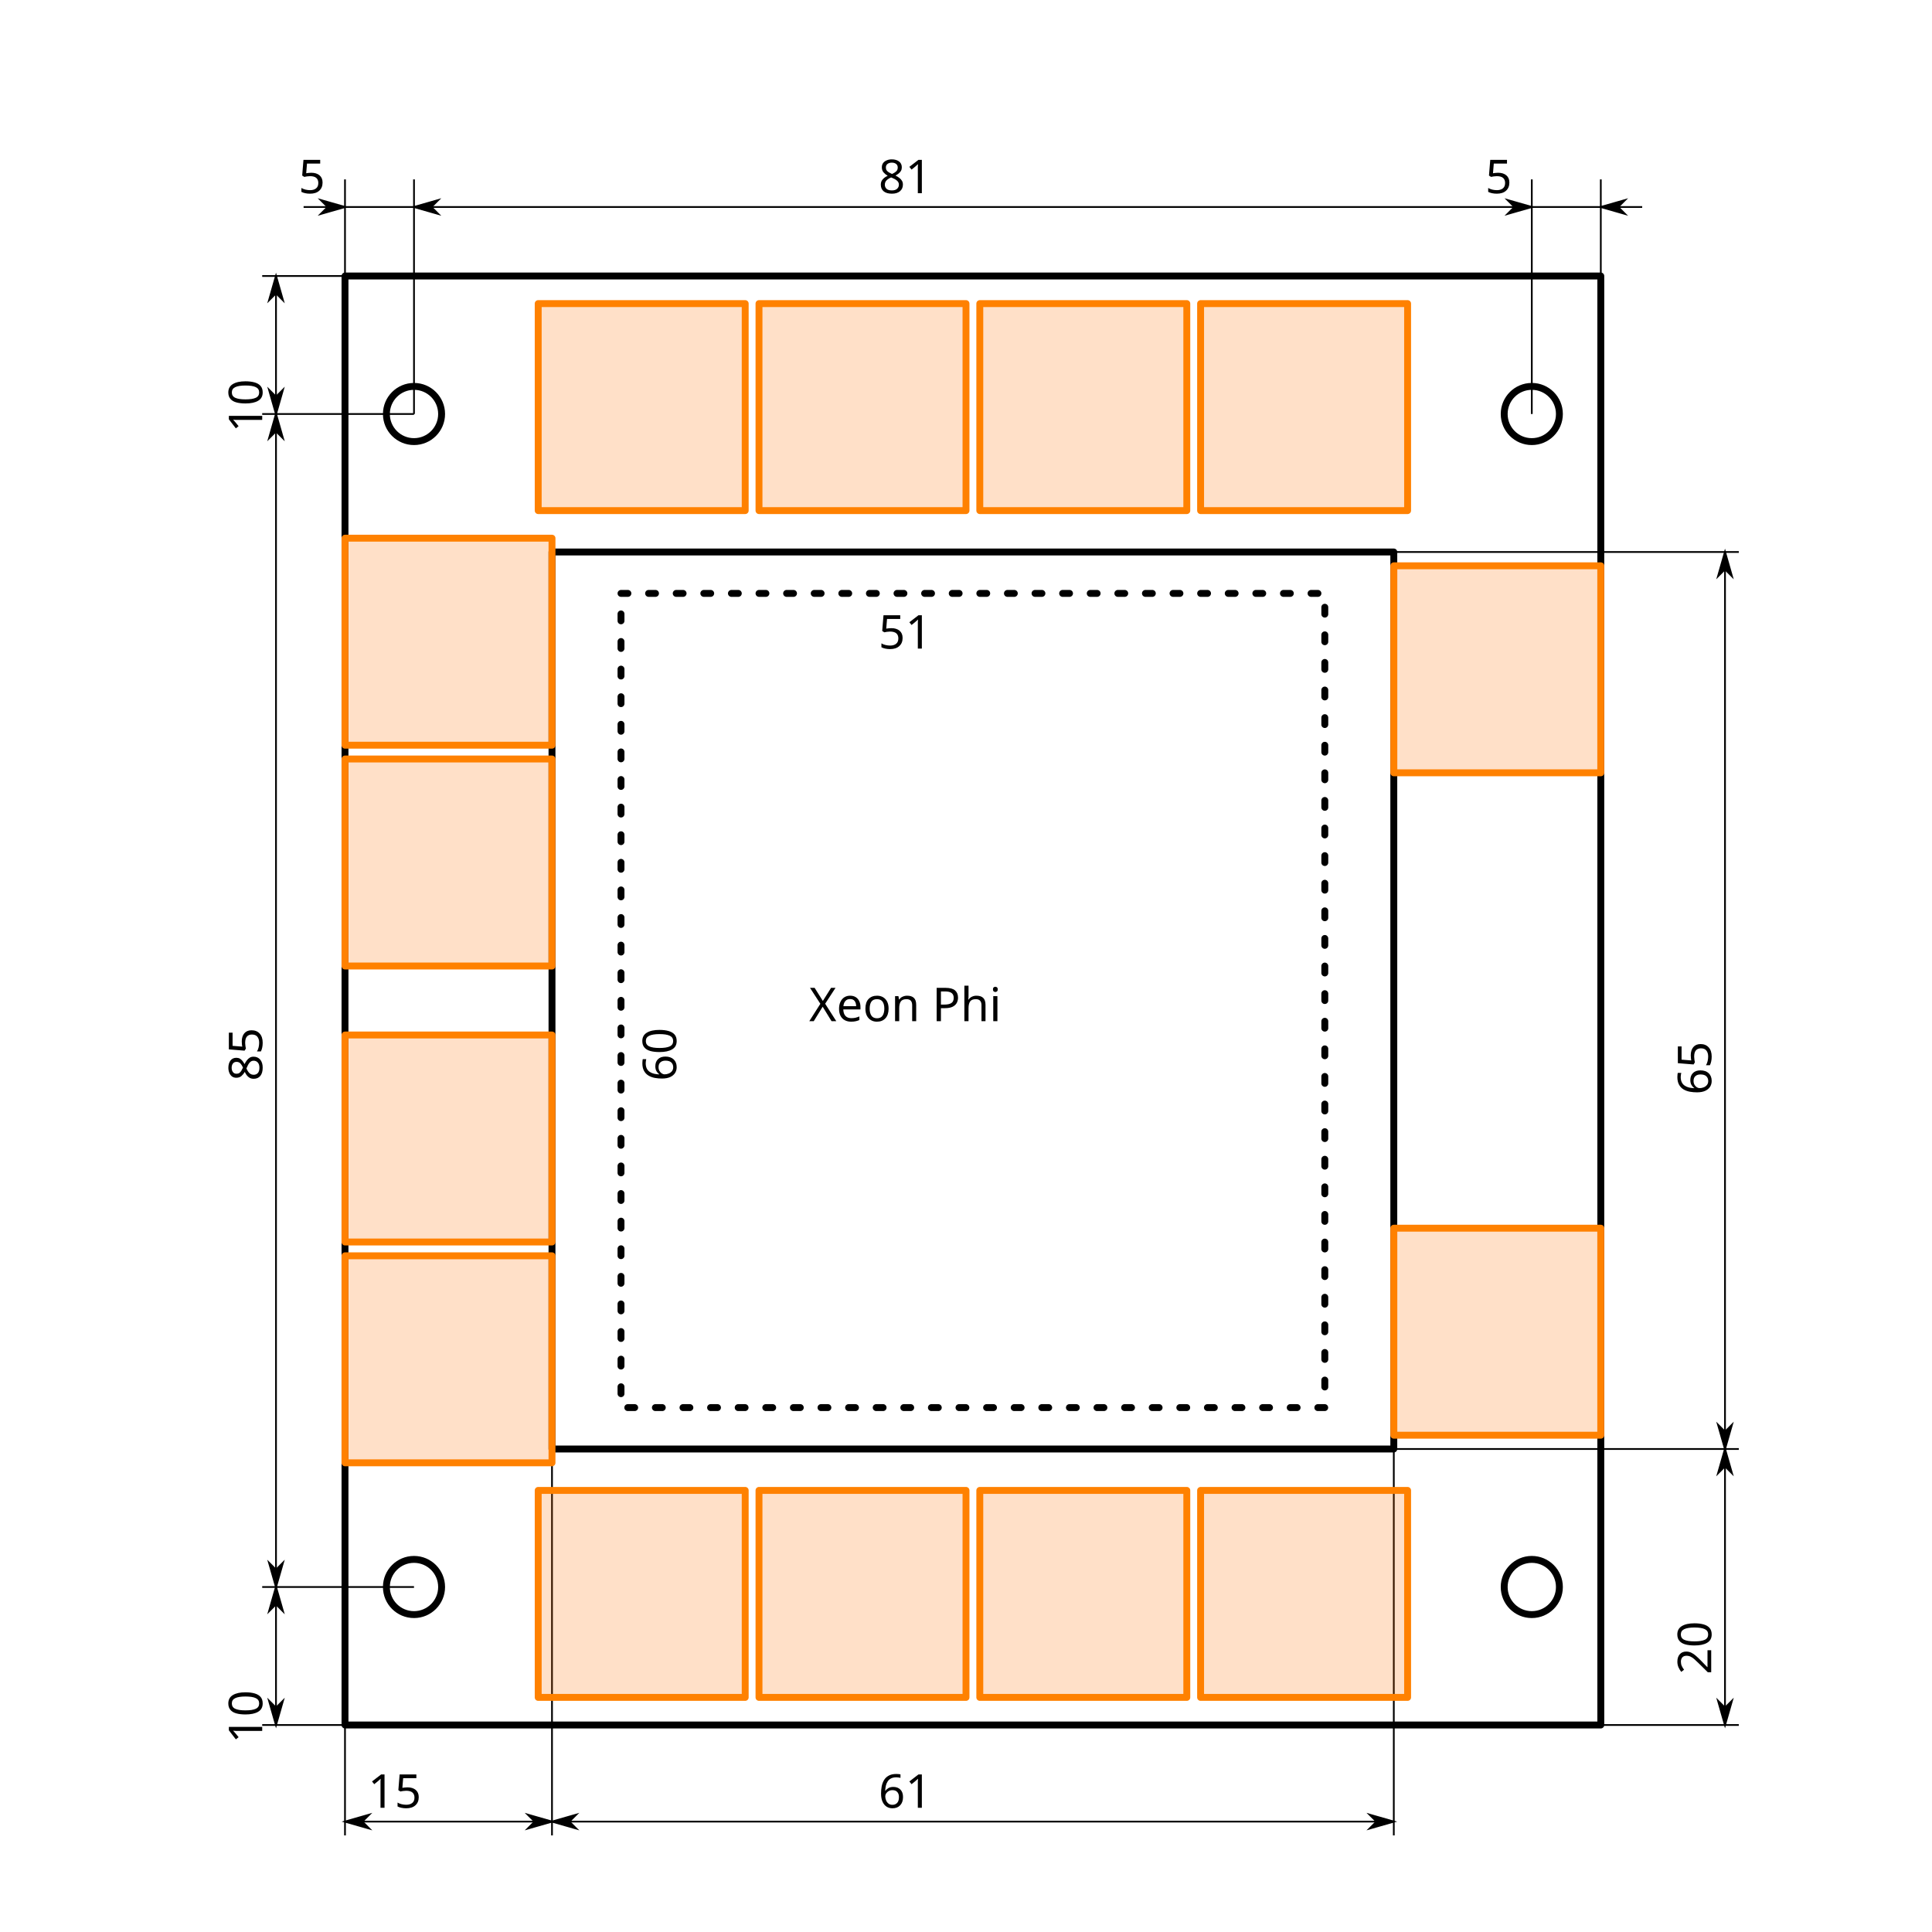
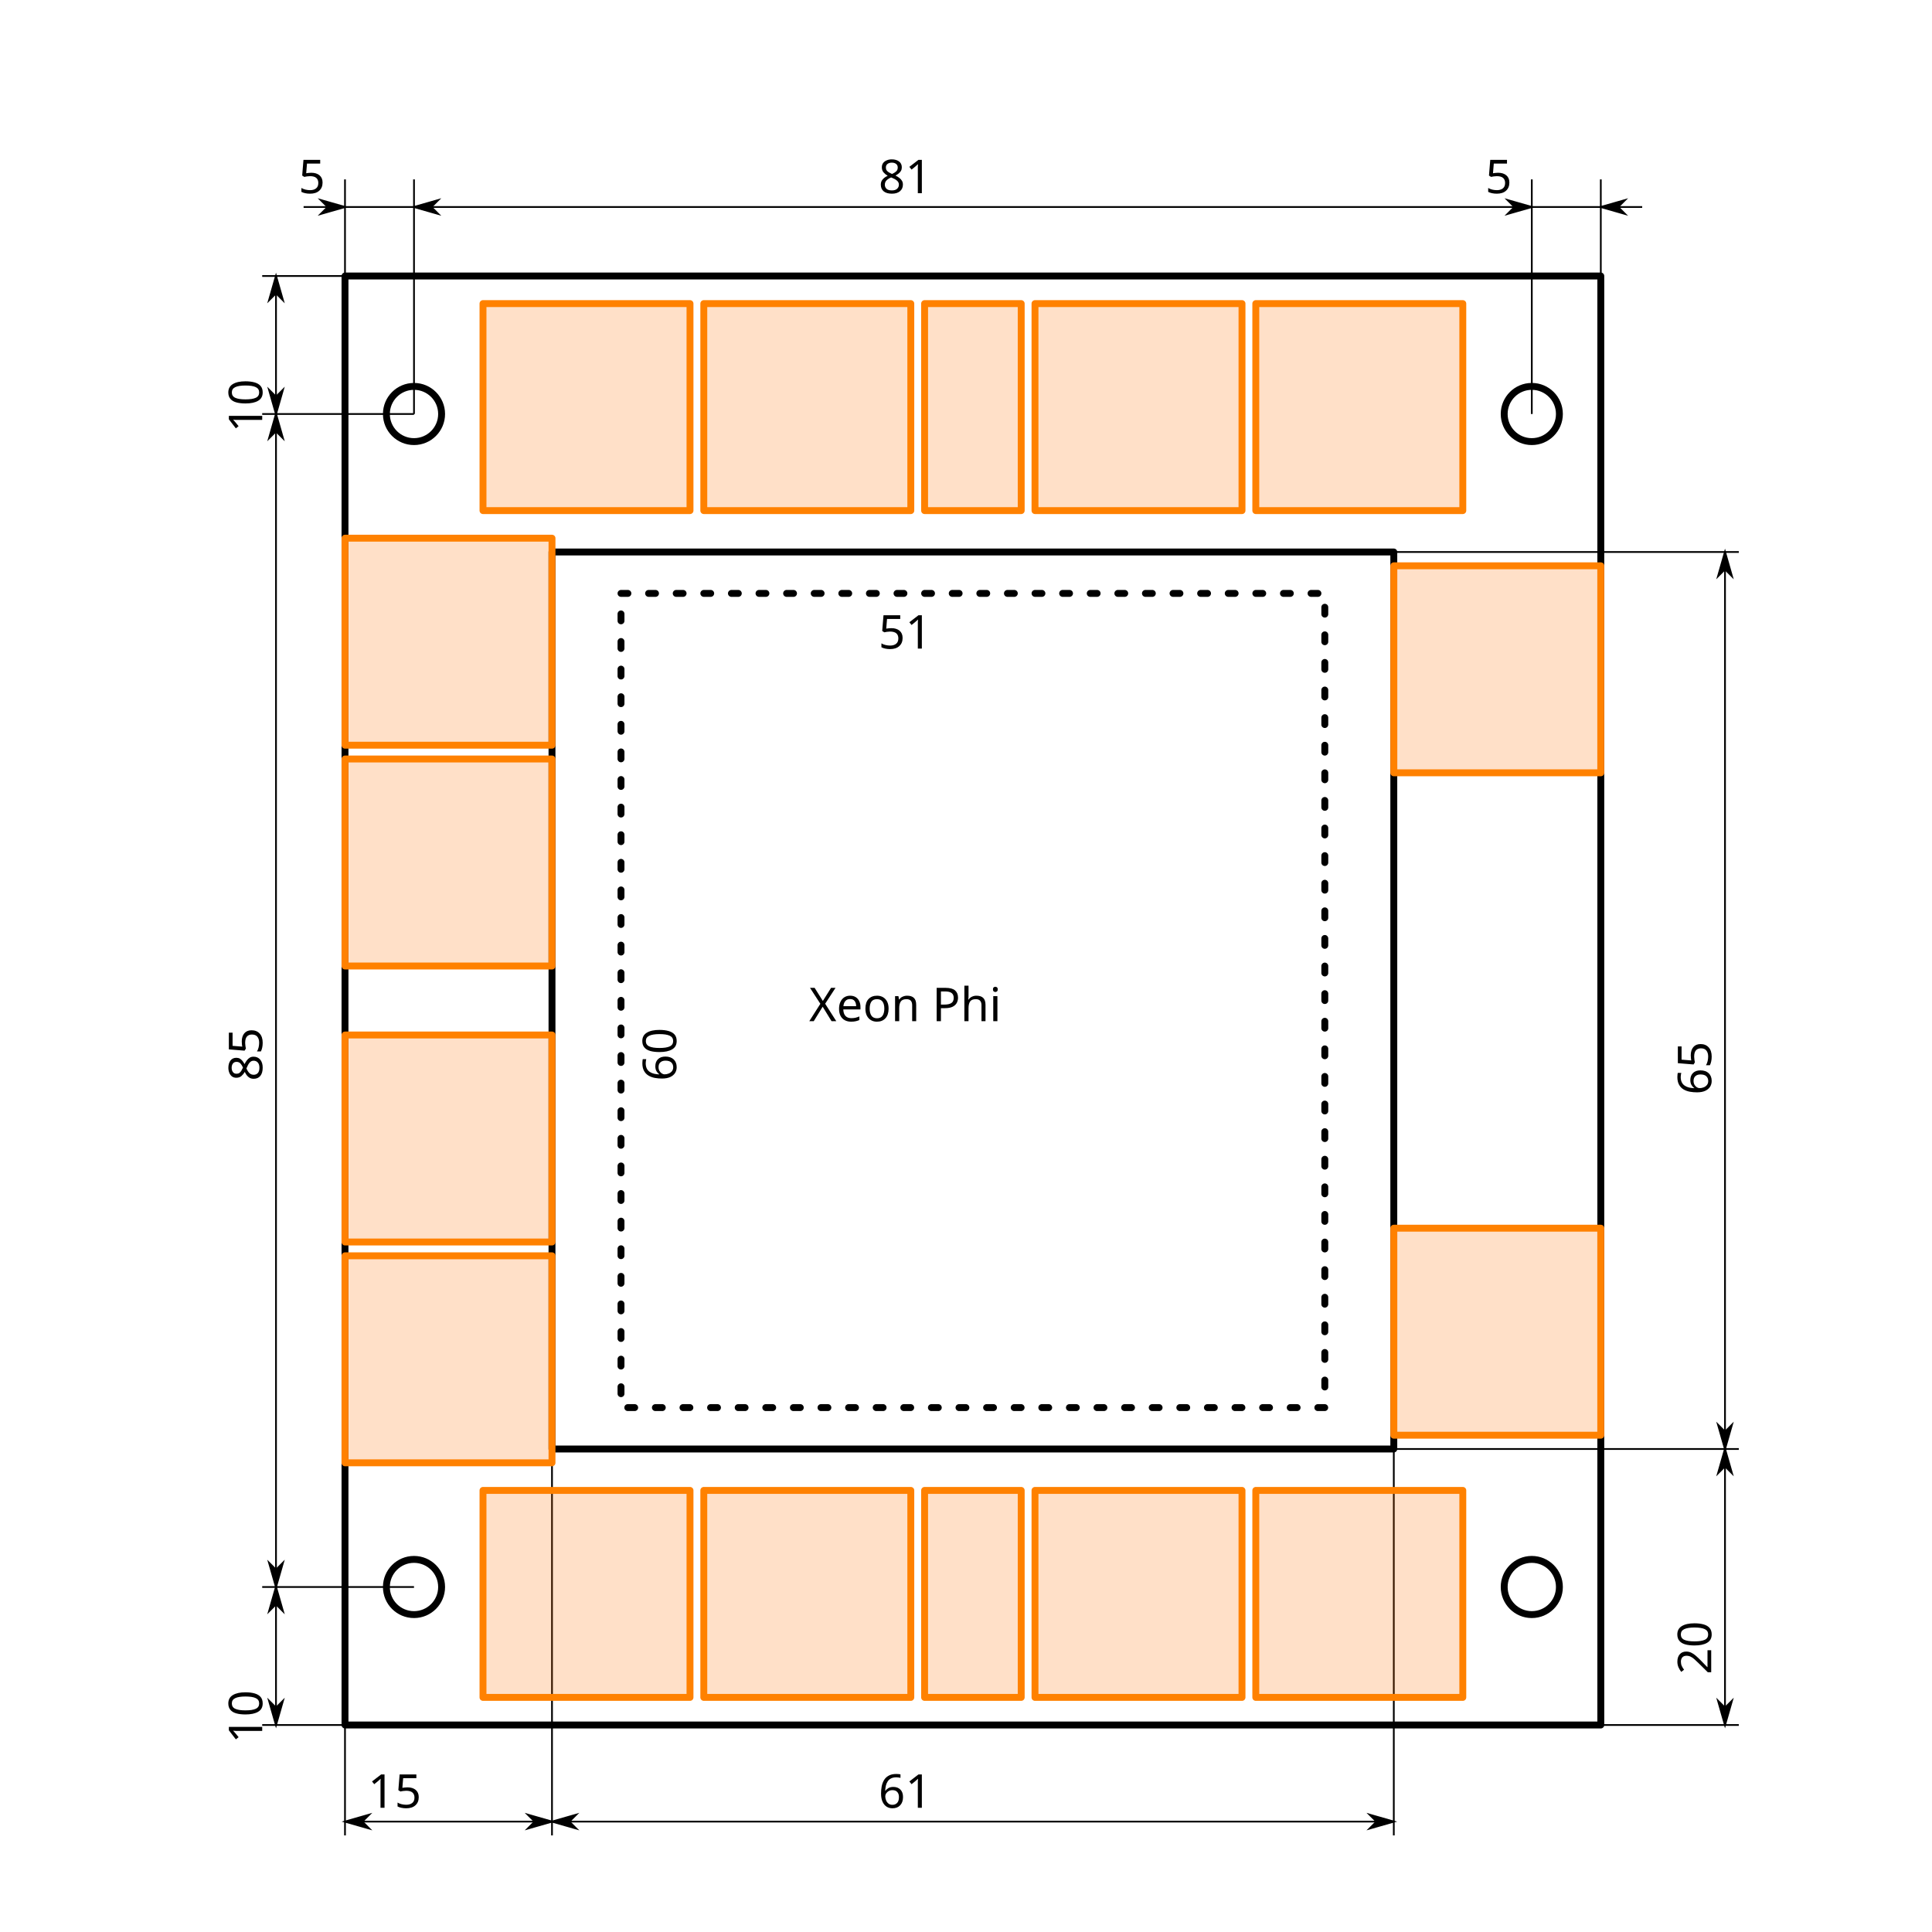
<svg xmlns="http://www.w3.org/2000/svg" xmlns:ns1="http://www.openswatchbook.org/uri/2009/osb" width="496.063" height="496.063" id="svg2" version="1.1">
  <defs id="defs4">
    <linearGradient id="linearGradient5428" ns1:paint="solid">
      <stop style="stop-color:#000000;stop-opacity:1;" offset="0" id="stop5430" />
    </linearGradient>
    <marker orient="auto" refY="0.0" refX="0.0" id="Arrow1Lend" style="overflow:visible;">
      <path id="path3825" d="M 0.0,0.0 L 5.0,-5.0 L -12.5,0.0 L 5.0,5.0 L 0.0,0.0 z " style="fill-rule:evenodd;stroke:#000000;stroke-width:1.0pt;" transform="scale(0.8) rotate(180) translate(12.5,0)" />
    </marker>
    <marker orient="auto" refY="0.0" refX="0.0" id="Arrow1Lstart" style="overflow:visible">
      <path id="path3822" d="M 0.0,0.0 L 5.0,-5.0 L -12.5,0.0 L 5.0,5.0 L 0.0,0.0 z " style="fill-rule:evenodd;stroke:#000000;stroke-width:1.0pt" transform="scale(0.8) translate(12.5,0)" />
    </marker>
    <marker orient="auto" refY="0.0" refX="0.0" id="Arrow1Mend" style="overflow:visible;">
      <path id="path3831" d="M 0.0,0.0 L 5.0,-5.0 L -12.5,0.0 L 5.0,5.0 L 0.0,0.0 z " style="fill-rule:evenodd;stroke:#000000;stroke-width:1.0pt;" transform="scale(0.4) rotate(180) translate(10,0)" />
    </marker>
    <marker orient="auto" refY="0.0" refX="0.0" id="Arrow1Mstart" style="overflow:visible">
      <path id="path3828" d="M 0.0,0.0 L 5.0,-5.0 L -12.5,0.0 L 5.0,5.0 L 0.0,0.0 z " style="fill-rule:evenodd;stroke:#000000;stroke-width:1.0pt" transform="scale(0.4) translate(10,0)" />
    </marker>
    <marker orient="auto" refY="0" refX="0" id="Arrow1Lstart-1" style="overflow:visible">
      <path id="path3822-7" d="M 0,0 5,-5 -12.5,0 5,5 0,0 z" style="fill-rule:evenodd;stroke:#000000;stroke-width:1pt" transform="matrix(0.8,0,0,0.8,10,0)" />
    </marker>
    <marker orient="auto" refY="0" refX="0" id="Arrow1Lend-5" style="overflow:visible">
      <path id="path3825-5" d="M 0,0 5,-5 -12.5,0 5,5 0,0 z" style="fill-rule:evenodd;stroke:#000000;stroke-width:1pt" transform="matrix(-0.8,0,0,-0.8,-10,0)" />
    </marker>
    <marker orient="auto" refY="0" refX="0" id="Arrow1Lstart-9" style="overflow:visible">
      <path id="path3822-6" d="M 0,0 5,-5 -12.5,0 5,5 0,0 z" style="fill-rule:evenodd;stroke:#000000;stroke-width:1pt" transform="matrix(0.8,0,0,0.8,10,0)" />
    </marker>
    <marker orient="auto" refY="0" refX="0" id="Arrow1Lend-55" style="overflow:visible">
      <path id="path3825-3" d="M 0,0 5,-5 -12.5,0 5,5 0,0 z" style="fill-rule:evenodd;stroke:#000000;stroke-width:1pt" transform="matrix(-0.8,0,0,-0.8,-10,0)" />
    </marker>
    <marker orient="auto" refY="0" refX="0" id="Arrow1Lstart-2" style="overflow:visible">
      <path id="path3822-8" d="M 0,0 5,-5 -12.5,0 5,5 0,0 z" style="fill-rule:evenodd;stroke:#000000;stroke-width:1pt" transform="matrix(0.8,0,0,0.8,10,0)" />
    </marker>
    <marker orient="auto" refY="0" refX="0" id="Arrow1Lend-7" style="overflow:visible">
      <path id="path3825-4" d="M 0,0 5,-5 -12.5,0 5,5 0,0 z" style="fill-rule:evenodd;stroke:#000000;stroke-width:1pt" transform="matrix(-0.8,0,0,-0.8,-10,0)" />
    </marker>
    <marker orient="auto" refY="0" refX="0" id="Arrow1Lstart-21" style="overflow:visible">
      <path id="path3822-3" d="M 0,0 5,-5 -12.5,0 5,5 0,0 z" style="fill-rule:evenodd;stroke:#000000;stroke-width:1pt" transform="matrix(0.8,0,0,0.8,10,0)" />
    </marker>
    <marker orient="auto" refY="0" refX="0" id="Arrow1Lend-3" style="overflow:visible">
      <path id="path3825-0" d="M 0,0 5,-5 -12.5,0 5,5 0,0 z" style="fill-rule:evenodd;stroke:#000000;stroke-width:1pt" transform="matrix(-0.8,0,0,-0.8,-10,0)" />
    </marker>
    <marker orient="auto" refY="0" refX="0" id="Arrow1Lend-6" style="overflow:visible">
      <path id="path3825-9" d="M 0,0 5,-5 -12.5,0 5,5 0,0 z" style="fill-rule:evenodd;stroke:#000000;stroke-width:1pt" transform="matrix(-0.8,0,0,-0.8,-10,0)" />
    </marker>
    <marker orient="auto" refY="0" refX="0" id="Arrow1Lstart-5" style="overflow:visible">
      <path id="path3822-61" d="M 0,0 5,-5 -12.5,0 5,5 0,0 z" style="fill-rule:evenodd;stroke:#000000;stroke-width:1pt" transform="matrix(0.8,0,0,0.8,10,0)" />
    </marker>
    <marker orient="auto" refY="0" refX="0" id="Arrow1Lend-8" style="overflow:visible">
      <path id="path3825-93" d="M 0,0 5,-5 -12.5,0 5,5 0,0 z" style="fill-rule:evenodd;stroke:#000000;stroke-width:1pt" transform="matrix(-0.8,0,0,-0.8,-10,0)" />
    </marker>
    <marker orient="auto" refY="0" refX="0" id="Arrow1Lstart-7" style="overflow:visible">
      <path id="path3822-80" d="M 0,0 5,-5 -12.5,0 5,5 0,0 z" style="fill-rule:evenodd;stroke:#000000;stroke-width:1pt" transform="matrix(0.8,0,0,0.8,10,0)" />
    </marker>
    <marker orient="auto" refY="0" refX="0" id="Arrow1Lend-83" style="overflow:visible">
      <path id="path3825-30" d="M 0,0 5,-5 -12.5,0 5,5 0,0 z" style="fill-rule:evenodd;stroke:#000000;stroke-width:1pt" transform="matrix(-0.8,0,0,-0.8,-10,0)" />
    </marker>
    <marker orient="auto" refY="0" refX="0" id="Arrow1Lstart-56" style="overflow:visible">
      <path id="path3822-31" d="M 0,0 5,-5 -12.5,0 5,5 0,0 z" style="fill-rule:evenodd;stroke:#000000;stroke-width:1pt" transform="matrix(0.8,0,0,0.8,10,0)" />
    </marker>
    <marker orient="auto" refY="0" refX="0" id="Arrow1Lend-0" style="overflow:visible">
      <path id="path3825-7" d="M 0,0 5,-5 -12.5,0 5,5 0,0 z" style="fill-rule:evenodd;stroke:#000000;stroke-width:1pt" transform="matrix(-0.8,0,0,-0.8,-10,0)" />
    </marker>
    <marker orient="auto" refY="0" refX="0" id="Arrow1Lstart-4" style="overflow:visible">
      <path id="path3822-5" d="M 0,0 5,-5 -12.5,0 5,5 0,0 z" style="fill-rule:evenodd;stroke:#000000;stroke-width:1pt" transform="matrix(0.8,0,0,0.8,10,0)" />
    </marker>
    <marker orient="auto" refY="0" refX="0" id="Arrow1Lend-1" style="overflow:visible">
      <path id="path3825-53" d="M 0,0 5,-5 -12.5,0 5,5 0,0 z" style="fill-rule:evenodd;stroke:#000000;stroke-width:1pt" transform="matrix(-0.8,0,0,-0.8,-10,0)" />
    </marker>
  </defs>
  <g id="layer1" transform="translate(0,-556.2992)">
    <path style="color:#000000;fill:none;stroke:#000000;stroke-width:1.772;stroke-linecap:round;stroke-linejoin:round;stroke-miterlimit:4;stroke-opacity:1;stroke-dashoffset:0;marker:none;visibility:visible;display:inline;overflow:visible;enable-background:accumulate" d="m 88.583,627.165 322.441,0 0,372.047 -322.441,0 z" id="rect2987" />
    <path style="color:#000000;fill:none;stroke:#000000;stroke-width:1.772;stroke-linecap:round;stroke-linejoin:round;stroke-miterlimit:4;stroke-opacity:1;stroke-dashoffset:0;marker:none;visibility:visible;display:inline;overflow:visible;enable-background:accumulate" d="m 141.732,698.031 216.142,-10e-6 0,230.315 -216.142,0 z" id="rect2987-5" />
    <path style="color:#000000;fill:none;stroke:#000000;stroke-width:1.772;stroke-linecap:round;stroke-linejoin:round;stroke-miterlimit:4;stroke-opacity:1;stroke-dasharray:none;stroke-dashoffset:0;marker:none;visibility:visible;display:inline;overflow:visible;enable-background:accumulate" id="path3777" d="m 113.386,106.299 c 0,3.914 -3.173,7.087 -7.087,7.087 -3.914,0 -7.087,-3.173 -7.087,-7.087 0,-3.914 3.173,-7.087 7.087,-7.087 3.914,0 7.087,3.173 7.087,7.087 z" transform="translate(3.0449995e-6,556.2992)" />
    <path style="color:#000000;fill:none;stroke:#000000;stroke-width:1.772;stroke-linecap:round;stroke-linejoin:round;stroke-miterlimit:4;stroke-opacity:1;stroke-dasharray:none;stroke-dashoffset:0;marker:none;visibility:visible;display:inline;overflow:visible;enable-background:accumulate" id="path3777-9" d="m 113.386,106.299 c 0,3.914 -3.173,7.087 -7.087,7.087 -3.914,0 -7.087,-3.173 -7.087,-7.087 0,-3.914 3.173,-7.087 7.087,-7.087 3.914,0 7.087,3.173 7.087,7.087 z" transform="translate(287.0079,556.2992)" />
    <path style="fill:none;stroke:#000000;stroke-width:0.443;stroke-linecap:butt;stroke-linejoin:miter;stroke-miterlimit:4;stroke-opacity:1;stroke-dasharray:none" d="m 106.299,602.362 0,60.236" id="path3797" />
    <path style="fill:none;stroke:#000000;stroke-width:0.443;stroke-linecap:butt;stroke-linejoin:miter;stroke-miterlimit:4;stroke-opacity:1;stroke-dasharray:none" d="m 393.307,602.362 0,60.236" id="path3797-3" />
    <path style="fill:none;stroke:#000000;stroke-width:0.443;stroke-linecap:butt;stroke-linejoin:miter;stroke-miterlimit:4;stroke-opacity:1;stroke-dasharray:none;color:#000000;stroke-dashoffset:0;marker:none;marker-start:url(#Arrow1Lstart);marker-end:url(#Arrow1Lend);visibility:visible;display:inline;overflow:visible;enable-background:accumulate" d="m 106.299,609.449 287.008,0" id="path3797-8" />
    <path style="color:#000000;fill:none;stroke:#000000;stroke-width:1.772;stroke-linecap:round;stroke-linejoin:round;stroke-miterlimit:4;stroke-opacity:1;stroke-dasharray:none;stroke-dashoffset:0;marker:none;visibility:visible;display:inline;overflow:visible;enable-background:accumulate" id="path3777-2" d="m 113.386,106.299 c 0,3.914 -3.173,7.087 -7.087,7.087 -3.914,0 -7.087,-3.173 -7.087,-7.087 0,-3.914 3.173,-7.087 7.087,-7.087 3.914,0 7.087,3.173 7.087,7.087 z" transform="translate(3.0036987e-6,857.4803)" />
    <path style="color:#000000;fill:none;stroke:#000000;stroke-width:1.772;stroke-linecap:round;stroke-linejoin:round;stroke-miterlimit:4;stroke-opacity:1;stroke-dasharray:none;stroke-dashoffset:0;marker:none;visibility:visible;display:inline;overflow:visible;enable-background:accumulate" id="path3777-9-9" d="m 113.386,106.299 c 0,3.914 -3.173,7.087 -7.087,7.087 -3.914,0 -7.087,-3.173 -7.087,-7.087 0,-3.914 3.173,-7.087 7.087,-7.087 3.914,0 7.087,3.173 7.087,7.087 z" transform="translate(287.0079,857.4803)" />
    <path style="fill:none;stroke:#000000;stroke-width:0.443;stroke-linecap:butt;stroke-linejoin:miter;stroke-miterlimit:4;stroke-opacity:1;stroke-dasharray:none" d="m 67.323,662.598 38.976,0" id="path3797-6" />
    <path style="color:#000000;fill:none;stroke:#000000;stroke-width:0.443;stroke-linecap:butt;stroke-linejoin:miter;stroke-miterlimit:4;stroke-opacity:1;stroke-dasharray:none;stroke-dashoffset:0;marker:none;marker-start:url(#Arrow1Lstart);marker-end:url(#Arrow1Lend);visibility:visible;display:inline;overflow:visible;enable-background:accumulate" d="m 70.866,662.598 0,301.181" id="path3797-8-1" />
    <path style="fill:none;stroke:#000000;stroke-width:0.443;stroke-linecap:butt;stroke-linejoin:miter;stroke-miterlimit:4;stroke-opacity:1;stroke-dasharray:none" d="m 67.323,963.78 38.976,0" id="path3797-6-3" />
    <text xml:space="preserve" style="font-size:24px;font-style:normal;font-weight:normal;text-align:center;line-height:125%;letter-spacing:0px;word-spacing:0px;text-anchor:middle;fill:#000000;fill-opacity:1;stroke:none;font-family:Sans" x="248.031" y="605.906" id="text3929">
      <tspan id="tspan3931" x="248.031" y="605.906" style="font-size:12px;text-align:center;text-anchor:middle">81</tspan>
    </text>
    <text xml:space="preserve" style="font-size:24px;font-style:normal;font-weight:normal;text-align:center;line-height:125%;letter-spacing:0px;word-spacing:0px;text-anchor:middle;fill:#000000;fill-opacity:1;stroke:none;font-family:Sans" x="-811.417" y="67.323" id="text3929-2" transform="matrix(0,-1,1,0,0,0)">
      <tspan id="tspan3931-0" x="-811.417" y="67.323" style="font-size:12px;text-align:center;text-anchor:middle">85</tspan>
    </text>
    <text xml:space="preserve" style="font-size:24px;font-style:normal;font-weight:normal;text-align:center;line-height:125%;letter-spacing:0px;word-spacing:0px;text-anchor:middle;fill:#000000;fill-opacity:1;stroke:none;font-family:Sans" x="-814.961" y="439.37" id="text3929-2-5" transform="matrix(0,-1,1,0,0,0)">
      <tspan id="tspan3931-0-7" x="-814.961" y="439.37" style="font-size:12px;text-align:center;text-anchor:middle">65</tspan>
    </text>
    <path style="color:#000000;fill:none;stroke:#000000;stroke-width:1.772;stroke-linecap:round;stroke-linejoin:round;stroke-miterlimit:4;stroke-opacity:1;stroke-dasharray:1.772, 5.315;stroke-dashoffset:0;marker:none;visibility:visible;display:inline;overflow:visible;enable-background:accumulate" d="m 159.449,708.661 180.709,0 0,209.055 -180.709,0 z" id="rect2987-5-4" />
    <text xml:space="preserve" style="font-size:24px;font-style:normal;font-weight:normal;text-align:center;line-height:125%;letter-spacing:0px;word-spacing:0px;text-anchor:middle;fill:#000000;fill-opacity:1;stroke:none;font-family:Sans" x="-811.417" y="173.622" id="text3929-2-5-3" transform="matrix(0,-1,1,0,0,0)">
      <tspan id="tspan3931-0-7-2" x="-811.417" y="173.622" style="font-size:12px;text-align:center;text-anchor:middle">60</tspan>
    </text>
    <text xml:space="preserve" style="font-size:24px;font-style:normal;font-weight:normal;text-align:center;line-height:125%;letter-spacing:0px;word-spacing:0px;text-anchor:middle;fill:#000000;fill-opacity:1;stroke:none;font-family:Sans" x="248.031" y="722.835" id="text3929-26-0">
      <tspan id="tspan3931-8-8" x="248.031" y="722.835" style="font-size:12px;text-align:center;text-anchor:middle">51</tspan>
    </text>
    <text xml:space="preserve" style="font-size:24px;font-style:normal;font-weight:normal;text-align:center;line-height:125%;letter-spacing:0px;word-spacing:0px;text-anchor:middle;fill:#000000;fill-opacity:1;stroke:none;font-family:Sans" x="248.031" y="818.504" id="text3929-26-0-1">
      <tspan id="tspan3931-8-8-1" x="248.031" y="818.504" style="font-size:12px;text-align:center;text-anchor:middle">Xeon Phi</tspan>
    </text>
    <path style="fill:none;stroke:#000000;stroke-width:0.443;stroke-linecap:butt;stroke-linejoin:miter;stroke-miterlimit:4;stroke-opacity:1;stroke-dasharray:none" d="m 67.323,627.165 21.26,0" id="path3797-6-1" />
    <path style="fill:none;stroke:#000000;stroke-width:0.443;stroke-linecap:butt;stroke-linejoin:miter;stroke-miterlimit:4;stroke-opacity:1;stroke-dasharray:none;marker-start:url(#Arrow1Lstart);marker-end:url(#Arrow1Lend)" d="m 70.866,627.165 0,35.433" id="path3797-7" />
    <path style="fill:none;stroke:#000000;stroke-width:0.443;stroke-linecap:butt;stroke-linejoin:miter;stroke-miterlimit:4;stroke-opacity:1;stroke-dasharray:none" d="m 67.323,999.213 21.26,0" id="path3797-6-1-6" />
    <path style="fill:none;stroke:#000000;stroke-width:0.443;stroke-linecap:butt;stroke-linejoin:miter;stroke-miterlimit:4;stroke-opacity:1;stroke-dasharray:none;marker-start:url(#Arrow1Lstart);marker-end:url(#Arrow1Lend)" d="m 70.866,963.78 0,35.433" id="path3797-7-5" />
    <text xml:space="preserve" style="font-size:24px;font-style:normal;font-weight:normal;text-align:center;line-height:125%;letter-spacing:0px;word-spacing:0px;text-anchor:middle;fill:#000000;fill-opacity:1;stroke:none;font-family:Sans" x="-644.882" y="67.323" id="text3929-2-9" transform="matrix(0,-1,1,0,0,0)">
      <tspan id="tspan3931-0-3" x="-644.882" y="67.323" style="font-size:12px;text-align:center;text-anchor:middle">10</tspan>
    </text>
    <text xml:space="preserve" style="font-size:24px;font-style:normal;font-weight:normal;text-align:center;line-height:125%;letter-spacing:0px;word-spacing:0px;text-anchor:middle;fill:#000000;fill-opacity:1;stroke:none;font-family:Sans" x="-981.496" y="67.323" id="text3929-2-9-5" transform="matrix(0,-1,1,0,0,0)">
      <tspan id="tspan3931-0-3-6" x="-981.496" y="67.323" style="font-size:12px;text-align:center;text-anchor:middle">10</tspan>
    </text>
    <path style="fill:none;stroke:#000000;stroke-width:0.443;stroke-linecap:butt;stroke-linejoin:miter;stroke-miterlimit:4;stroke-opacity:1;stroke-dasharray:none" d="m 88.583,602.362 0,24.803" id="path3797-0" />
    <path style="fill:none;stroke:#000000;stroke-width:0.443;stroke-linecap:butt;stroke-linejoin:miter;stroke-miterlimit:4;stroke-opacity:1;stroke-dasharray:none" d="m 411.024,602.362 0,24.803" id="path3797-0-0" />
    <path style="fill:none;stroke:#000000;stroke-width:0.443;stroke-linecap:butt;stroke-linejoin:miter;stroke-miterlimit:4;stroke-opacity:1;stroke-dasharray:none;marker-start:none;marker-end:url(#Arrow1Lend)" d="m 77.953,609.449 10.63,0" id="path3797-7-7" />
    <path style="fill:none;stroke:#000000;stroke-width:0.443;stroke-linecap:butt;stroke-linejoin:miter;stroke-miterlimit:4;stroke-opacity:1;stroke-dasharray:none" d="m 88.583,609.449 17.717,0" id="path3797-6-1-4" />
    <text xml:space="preserve" style="font-size:24px;font-style:normal;font-weight:normal;text-align:center;line-height:125%;letter-spacing:0px;word-spacing:0px;text-anchor:middle;fill:#000000;fill-opacity:1;stroke:none;font-family:Sans" x="95.669" y="605.906" id="text3929-3">
      <tspan id="tspan3931-2" x="95.669" y="605.906" style="font-size:12px;text-align:center;text-anchor:middle">5</tspan>
    </text>
    <path style="fill:none;stroke:#000000;stroke-width:0.443;stroke-linecap:butt;stroke-linejoin:miter;stroke-miterlimit:4;stroke-opacity:1;stroke-dasharray:none;marker-start:none;marker-end:url(#Arrow1Lend)" d="m 421.654,609.449 -10.63,0" id="path3797-7-7-7" />
    <path style="fill:none;stroke:#000000;stroke-width:0.443;stroke-linecap:butt;stroke-linejoin:miter;stroke-miterlimit:4;stroke-opacity:1;stroke-dasharray:none" d="m 393.307,609.449 17.717,0" id="path3797-6-1-4-7" />
    <text xml:space="preserve" style="font-size:24px;font-style:normal;font-weight:normal;text-align:center;line-height:125%;letter-spacing:0px;word-spacing:0px;text-anchor:middle;fill:#000000;fill-opacity:1;stroke:none;font-family:Sans" x="400.394" y="605.906" id="text3929-3-6">
      <tspan id="tspan3931-2-2" x="400.394" y="605.906" style="font-size:12px;text-align:center;text-anchor:middle">5</tspan>
    </text>
    <path style="fill:none;stroke:#000000;stroke-width:0.443;stroke-linecap:butt;stroke-linejoin:miter;stroke-miterlimit:4;stroke-opacity:1;stroke-dasharray:none" d="m 141.732,928.346 0,99.213" id="path3797-2" />
    <path style="fill:none;stroke:#000000;stroke-width:0.443;stroke-linecap:butt;stroke-linejoin:miter;stroke-miterlimit:4;stroke-opacity:1;stroke-dasharray:none" d="m 88.583,999.213 0,28.346" id="path3797-1" />
    <path style="fill:none;stroke:#000000;stroke-width:0.443;stroke-linecap:butt;stroke-linejoin:miter;stroke-miterlimit:4;stroke-opacity:1;stroke-dasharray:none" d="m 357.874,928.346 0,99.213" id="path3797-2-3" />
    <path style="color:#000000;fill:none;stroke:#000000;stroke-width:0.443;stroke-linecap:butt;stroke-linejoin:miter;stroke-miterlimit:4;stroke-opacity:1;stroke-dasharray:none;stroke-dashoffset:0;marker:none;marker-start:url(#Arrow1Lstart);marker-end:url(#Arrow1Lend);visibility:visible;display:inline;overflow:visible;enable-background:accumulate" d="m 141.732,1024.016 216.142,0" id="path3797-8-6" />
    <path style="color:#000000;fill:none;stroke:#000000;stroke-width:0.443;stroke-linecap:butt;stroke-linejoin:miter;stroke-miterlimit:4;stroke-opacity:1;stroke-dasharray:none;stroke-dashoffset:0;marker:none;marker-start:url(#Arrow1Lstart);marker-end:url(#Arrow1Lend);visibility:visible;display:inline;overflow:visible;enable-background:accumulate" d="m 88.583,1024.016 53.15,0" id="path3797-8-6-0" />
    <text xml:space="preserve" style="font-size:24px;font-style:normal;font-weight:normal;text-align:center;line-height:125%;letter-spacing:0px;word-spacing:0px;text-anchor:middle;fill:#000000;fill-opacity:1;stroke:none;font-family:Sans" x="116.929" y="1020.472" id="text3929-9">
      <tspan id="tspan3931-7" x="116.929" y="1020.472" style="font-size:12px;text-align:center;text-anchor:middle">15</tspan>
    </text>
    <text xml:space="preserve" style="font-size:24px;font-style:normal;font-weight:normal;text-align:center;line-height:125%;letter-spacing:0px;word-spacing:0px;text-anchor:middle;fill:#000000;fill-opacity:1;stroke:none;font-family:Sans" x="248.031" y="1020.472" id="text3929-9-1">
      <tspan id="tspan3931-7-5" x="248.031" y="1020.472" style="font-size:12px;text-align:center;text-anchor:middle">61</tspan>
    </text>
    <path style="fill:none;stroke:#000000;stroke-width:0.443;stroke-linecap:butt;stroke-linejoin:miter;stroke-miterlimit:4;stroke-opacity:1;stroke-dasharray:none" d="m 357.874,698.031 88.583,0" id="path3797-6-2" />
    <path style="fill:none;stroke:#000000;stroke-width:0.443;stroke-linecap:butt;stroke-linejoin:miter;stroke-miterlimit:4;stroke-opacity:1;stroke-dasharray:none" d="m 357.874,928.346 88.583,0" id="path3797-6-9" />
    <path style="fill:none;stroke:#000000;stroke-width:0.443;stroke-linecap:butt;stroke-linejoin:miter;stroke-miterlimit:4;stroke-opacity:1;stroke-dasharray:none" d="m 411.024,999.213 35.433,0" id="path3797-6-6" />
    <path style="color:#000000;fill:none;stroke:#000000;stroke-width:0.443;stroke-linecap:butt;stroke-linejoin:miter;stroke-miterlimit:4;stroke-opacity:1;stroke-dasharray:none;stroke-dashoffset:0;marker:none;marker-start:url(#Arrow1Lstart);marker-end:url(#Arrow1Lend);visibility:visible;display:inline;overflow:visible;enable-background:accumulate" d="m 442.913,698.031 0,230.315" id="path3797-8-1-2" />
    <path style="fill:none;stroke:#000000;stroke-width:0.443;stroke-linecap:butt;stroke-linejoin:miter;stroke-miterlimit:4;stroke-opacity:1;stroke-dasharray:none;marker-start:url(#Arrow1Lstart);marker-end:url(#Arrow1Lend)" d="m 442.913,928.346 0,70.866" id="path3797-7-5-2" />
    <text xml:space="preserve" style="font-size:24px;font-style:normal;font-weight:normal;text-align:center;line-height:125%;letter-spacing:0px;word-spacing:0px;text-anchor:middle;fill:#000000;fill-opacity:1;stroke:none;font-family:Sans" x="-963.78" y="439.37" id="text3929-2-9-5-9" transform="matrix(0,-1,1,0,0,0)">
      <tspan id="tspan3931-0-3-6-9" x="-963.78" y="439.37" style="font-size:12px;text-align:center;text-anchor:middle">20</tspan>
    </text>
-     <path style="color:#000000;fill:#ff7300;stroke:#ff8100;stroke-width:1.772;stroke-linecap:round;stroke-linejoin:round;stroke-miterlimit:4;stroke-opacity:1;stroke-dashoffset:0;marker:none;visibility:visible;display:inline;overflow:visible;enable-background:accumulate;fill-opacity:0.215;fill-rule:nonzero;stroke-dasharray:none" d="m 138.189,634.252 53.15,-10e-6 0,53.15 -53.15,0 z" id="rect2987-5-8" />
-     <path style="color:#000000;fill:#ff7300;stroke:#ff8100;stroke-width:1.772;stroke-linecap:round;stroke-linejoin:round;stroke-miterlimit:4;stroke-opacity:1;stroke-dashoffset:0;marker:none;visibility:visible;display:inline;overflow:visible;enable-background:accumulate;fill-opacity:0.215;fill-rule:nonzero;stroke-dasharray:none" d="m 194.882,634.252 53.15,-10e-6 0,53.15 -53.15,0 z" id="rect2987-5-8-8" />
-     <path style="color:#000000;fill:#ff7300;stroke:#ff8100;stroke-width:1.772;stroke-linecap:round;stroke-linejoin:round;stroke-miterlimit:4;stroke-opacity:1;stroke-dashoffset:0;marker:none;visibility:visible;display:inline;overflow:visible;enable-background:accumulate;fill-opacity:0.215;fill-rule:nonzero;stroke-dasharray:none" d="m 251.575,634.252 53.15,-10e-6 0,53.15 -53.15,0 z" id="rect2987-5-8-7" />
-     <path style="color:#000000;fill:#ff7300;stroke:#ff8100;stroke-width:1.772;stroke-linecap:round;stroke-linejoin:round;stroke-miterlimit:4;stroke-opacity:1;stroke-dashoffset:0;marker:none;visibility:visible;display:inline;overflow:visible;enable-background:accumulate;fill-opacity:0.215;fill-rule:nonzero;stroke-dasharray:none" d="m 308.268,634.252 53.15,-10e-6 0,53.15 -53.15,0 z" id="rect2987-5-8-87" />
+     <path style="color:#000000;fill:#ff7300;fill-opacity:0.215;fill-rule:nonzero;stroke:#ff8100;stroke-width:1.772;stroke-linecap:round;stroke-linejoin:round;stroke-miterlimit:4;stroke-opacity:1;stroke-dasharray:none;stroke-dashoffset:0;marker:none;visibility:visible;display:inline;overflow:visible;enable-background:accumulate" d="m 124.016,634.252 53.15,-1e-5 0,53.15 -53.15,0 z" id="rect2987-5-8" />
+     <path style="color:#000000;fill:#ff7300;fill-opacity:0.215;fill-rule:nonzero;stroke:#ff8100;stroke-width:1.772;stroke-linecap:round;stroke-linejoin:round;stroke-miterlimit:4;stroke-opacity:1;stroke-dasharray:none;stroke-dashoffset:0;marker:none;visibility:visible;display:inline;overflow:visible;enable-background:accumulate" d="m 180.709,634.252 53.15,-1e-5 0,53.15 -53.15,0 z" id="rect2987-5-8-8" />
+     <path style="color:#000000;fill:#ff7300;fill-opacity:0.215;fill-rule:nonzero;stroke:#ff8100;stroke-width:1.772;stroke-linecap:round;stroke-linejoin:round;stroke-miterlimit:4;stroke-opacity:1;stroke-dasharray:none;stroke-dashoffset:0;marker:none;visibility:visible;display:inline;overflow:visible;enable-background:accumulate" d="m 265.748,634.252 53.15,-1e-5 0,53.15 -53.15,0 z" id="rect2987-5-8-7" />
+     <path style="color:#000000;fill:#ff7300;fill-opacity:0.215;fill-rule:nonzero;stroke:#ff8100;stroke-width:1.772;stroke-linecap:round;stroke-linejoin:round;stroke-miterlimit:4;stroke-opacity:1;stroke-dasharray:none;stroke-dashoffset:0;marker:none;visibility:visible;display:inline;overflow:visible;enable-background:accumulate" d="m 322.441,634.252 53.15,-1e-5 0,53.15 -53.15,0 z" id="rect2987-5-8-87" />
    <path style="color:#000000;fill:#ff7300;stroke:#ff8100;stroke-width:1.772;stroke-linecap:round;stroke-linejoin:round;stroke-miterlimit:4;stroke-opacity:1;stroke-dashoffset:0;marker:none;visibility:visible;display:inline;overflow:visible;enable-background:accumulate;fill-opacity:0.215" d="m 88.583,694.488 53.15,-1e-5 0,53.15 -53.15,0 z" id="rect2987-5-8-2" />
    <path style="color:#000000;fill:#ff7300;stroke:#ff8100;stroke-width:1.772;stroke-linecap:round;stroke-linejoin:round;stroke-miterlimit:4;stroke-opacity:1;stroke-dashoffset:0;marker:none;visibility:visible;display:inline;overflow:visible;enable-background:accumulate;fill-opacity:0.215;fill-rule:nonzero;stroke-dasharray:none" d="m 88.583,751.181 53.15,-10e-6 0,53.15 -53.15,0 z" id="rect2987-5-8-3" />
    <path style="color:#000000;fill:#ff7300;stroke:#ff8100;stroke-width:1.772;stroke-linecap:round;stroke-linejoin:round;stroke-miterlimit:4;stroke-opacity:1;stroke-dashoffset:0;marker:none;visibility:visible;display:inline;overflow:visible;enable-background:accumulate;fill-opacity:0.215;fill-rule:nonzero;stroke-dasharray:none" d="m 88.583,822.047 53.15,-10e-6 0,53.15 -53.15,0 z" id="rect2987-5-8-73" />
    <path style="color:#000000;fill:#ff7300;stroke:#ff8100;stroke-width:1.772;stroke-linecap:round;stroke-linejoin:round;stroke-miterlimit:4;stroke-opacity:1;stroke-dashoffset:0;marker:none;visibility:visible;display:inline;overflow:visible;enable-background:accumulate;fill-opacity:0.215;fill-rule:nonzero;stroke-dasharray:none" d="m 88.583,878.74 53.15,-10e-6 0,53.15 -53.15,0 z" id="rect2987-5-8-27" />
-     <path style="color:#000000;fill:#ff7300;stroke:#ff8100;stroke-width:1.772;stroke-linecap:round;stroke-linejoin:round;stroke-miterlimit:4;stroke-opacity:1;stroke-dashoffset:0;marker:none;visibility:visible;display:inline;overflow:visible;enable-background:accumulate;fill-opacity:0.215;fill-rule:nonzero;stroke-dasharray:none" d="m 138.189,938.976 53.15,-10e-6 0,53.15 -53.15,0 z" id="rect2987-5-8-27-4" />
+     <path style="color:#000000;fill:#ff7300;fill-opacity:0.215;fill-rule:nonzero;stroke:#ff8100;stroke-width:1.772;stroke-linecap:round;stroke-linejoin:round;stroke-miterlimit:4;stroke-opacity:1;stroke-dasharray:none;stroke-dashoffset:0;marker:none;visibility:visible;display:inline;overflow:visible;enable-background:accumulate" d="m 124.016,938.976 53.15,-10e-6 0,53.15 -53.15,0 z" id="rect2987-5-8-27-4" />
    <path style="color:#000000;fill:#ff7300;stroke:#ff8100;stroke-width:1.772;stroke-linecap:round;stroke-linejoin:round;stroke-miterlimit:4;stroke-opacity:1;stroke-dashoffset:0;marker:none;visibility:visible;display:inline;overflow:visible;enable-background:accumulate;fill-opacity:0.215;fill-rule:nonzero;stroke-dasharray:none" d="m 357.874,871.654 53.15,-10e-6 0,53.15 -53.15,0 z" id="rect2987-5-8-27-4-9" />
    <path style="color:#000000;fill:#ff7300;stroke:#ff8100;stroke-width:1.772;stroke-linecap:round;stroke-linejoin:round;stroke-miterlimit:4;stroke-opacity:1;stroke-dashoffset:0;marker:none;visibility:visible;display:inline;overflow:visible;enable-background:accumulate;fill-opacity:0.215;fill-rule:nonzero;stroke-dasharray:none" d="m 357.874,701.575 53.15,-10e-6 0,53.15 -53.15,0 z" id="rect2987-5-8-27-4-1" />
-     <path style="color:#000000;fill:#ff7300;stroke:#ff8100;stroke-width:1.772;stroke-linecap:round;stroke-linejoin:round;stroke-miterlimit:4;stroke-opacity:1;stroke-dashoffset:0;marker:none;visibility:visible;display:inline;overflow:visible;enable-background:accumulate;fill-opacity:0.215;fill-rule:nonzero;stroke-dasharray:none" d="m 194.882,938.976 53.15,-10e-6 0,53.15 -53.15,0 z" id="rect2987-5-8-27-4-3" />
-     <path style="color:#000000;fill:#ff7300;stroke:#ff8100;stroke-width:1.772;stroke-linecap:round;stroke-linejoin:round;stroke-miterlimit:4;stroke-opacity:1;stroke-dashoffset:0;marker:none;visibility:visible;display:inline;overflow:visible;enable-background:accumulate;fill-opacity:0.215;fill-rule:nonzero;stroke-dasharray:none" d="m 251.575,938.976 53.15,-10e-6 0,53.15 -53.15,0 z" id="rect2987-5-8-27-4-5" />
-     <path style="color:#000000;fill:#ff7300;stroke:#ff8100;stroke-width:1.772;stroke-linecap:round;stroke-linejoin:round;stroke-miterlimit:4;stroke-opacity:1;stroke-dashoffset:0;marker:none;visibility:visible;display:inline;overflow:visible;enable-background:accumulate;fill-opacity:0.215;fill-rule:nonzero;stroke-dasharray:none" d="m 308.268,938.976 53.15,-10e-6 0,53.15 -53.15,0 z" id="rect2987-5-8-27-4-6" />
+     <path style="color:#000000;fill:#ff7300;fill-opacity:0.215;fill-rule:nonzero;stroke:#ff8100;stroke-width:1.772;stroke-linecap:round;stroke-linejoin:round;stroke-miterlimit:4;stroke-opacity:1;stroke-dasharray:none;stroke-dashoffset:0;marker:none;visibility:visible;display:inline;overflow:visible;enable-background:accumulate" d="m 180.709,938.976 53.15,-10e-6 0,53.15 -53.15,0 z" id="rect2987-5-8-27-4-3" />
+     <path style="color:#000000;fill:#ff7300;fill-opacity:0.215;fill-rule:nonzero;stroke:#ff8100;stroke-width:1.772;stroke-linecap:round;stroke-linejoin:round;stroke-miterlimit:4;stroke-opacity:1;stroke-dasharray:none;stroke-dashoffset:0;marker:none;visibility:visible;display:inline;overflow:visible;enable-background:accumulate" d="m 265.748,938.976 53.15,-10e-6 0,53.15 -53.15,0 z" id="rect2987-5-8-27-4-5" />
+     <path style="color:#000000;fill:#ff7300;fill-opacity:0.215;fill-rule:nonzero;stroke:#ff8100;stroke-width:1.772;stroke-linecap:round;stroke-linejoin:round;stroke-miterlimit:4;stroke-opacity:1;stroke-dasharray:none;stroke-dashoffset:0;marker:none;visibility:visible;display:inline;overflow:visible;enable-background:accumulate" d="m 322.441,938.976 53.15,-10e-6 0,53.15 -53.15,0 z" id="rect2987-5-8-27-4-6" />
+     <path style="color:#000000;fill:#ff7300;fill-opacity:0.215;fill-rule:nonzero;stroke:#ff8100;stroke-width:1.772;stroke-linecap:round;stroke-linejoin:round;stroke-miterlimit:4;stroke-opacity:1;stroke-dasharray:none;stroke-dashoffset:0;marker:none;visibility:visible;display:inline;overflow:visible;enable-background:accumulate" d="m 237.402,634.252 24.803,0 0,53.15 -24.803,-10e-6 z" id="rect2987-5-8-74" />
+     <path style="color:#000000;fill:#ff7300;fill-opacity:0.215;fill-rule:nonzero;stroke:#ff8100;stroke-width:1.772;stroke-linecap:round;stroke-linejoin:round;stroke-miterlimit:4;stroke-opacity:1;stroke-dasharray:none;stroke-dashoffset:0;marker:none;visibility:visible;display:inline;overflow:visible;enable-background:accumulate" d="m 237.402,938.976 24.803,0 0,53.15 -24.803,-1e-5 z" id="rect2987-5-8-74-0" />
  </g>
</svg>
